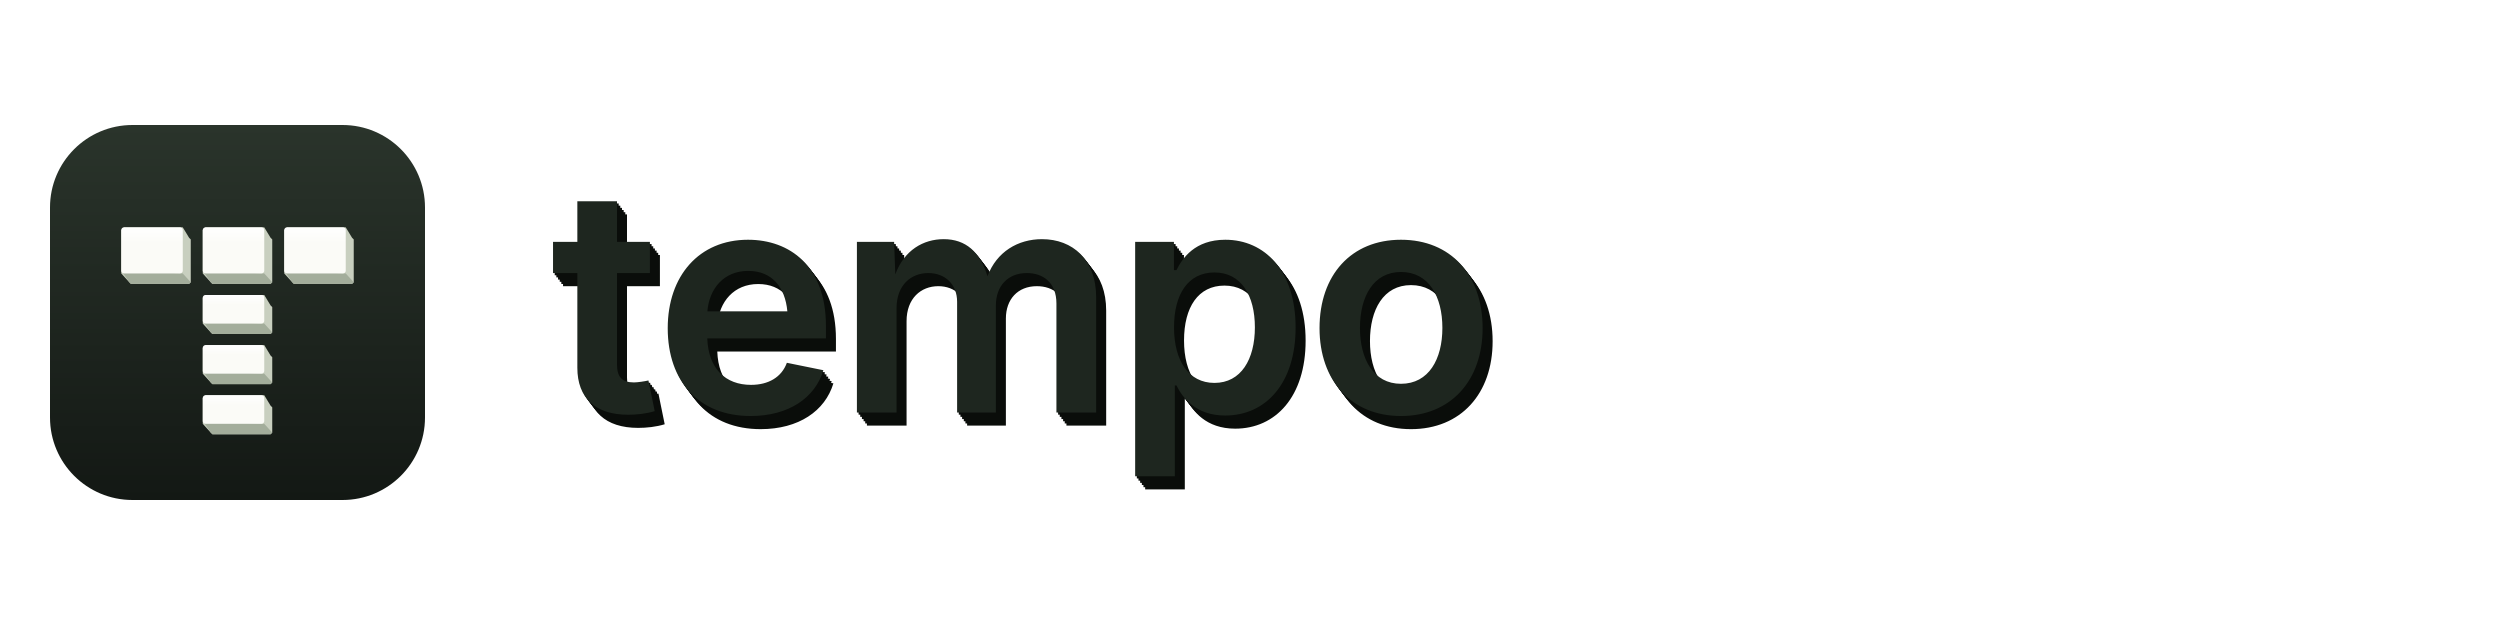
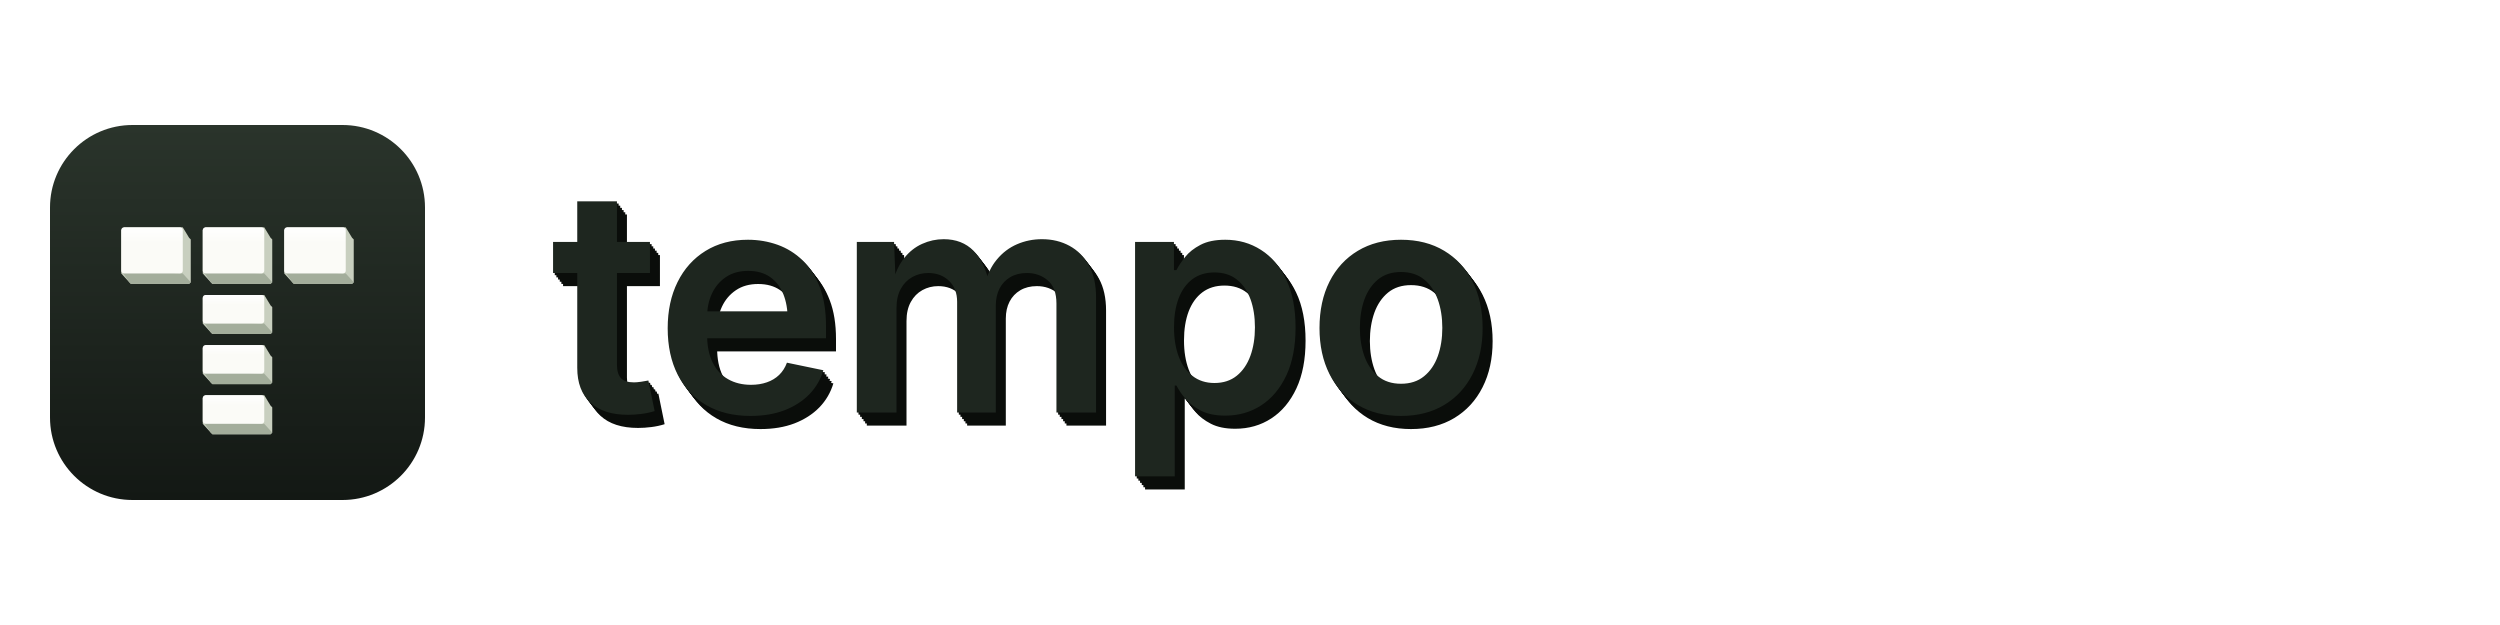
<svg xmlns="http://www.w3.org/2000/svg" viewBox="0 0 400 100">
  <defs>
    <linearGradient id="tfield" x1="0" y1="0" x2="0" y2="1">
      <stop offset="0" stop-color="#2a342b" />
      <stop offset="1" stop-color="#131814" />
    </linearGradient>
    <linearGradient id="tface" x1="0" y1="0" x2="0" y2="1">
      <stop offset="0" stop-color="#ffffff" />
      <stop offset=".35" stop-color="#fbfbf7" />
      <stop offset="1" stop-color="#fbfbf7" />
    </linearGradient>
+     <path id="tempo-word" d="M15.99 -27.29V-22.32H0.49V-27.29ZM4.36 -33.79H10.71V-7.69Q10.71 -6.21 11.34 -5.51Q11.98 -4.82 13.44 -4.82Q13.86 -4.82 14.58 -4.92Q15.3 -5.03 15.74 -5.12L16.74 -0.23Q15.69 0.1 14.6 0.23Q13.51 0.37 12.49 0.37Q8.57 0.37 6.47 -1.58Q4.36 -3.53 4.36 -7.14ZM32.08 0.55Q27.98 0.55 25 -1.18Q22.03 -2.9 20.43 -6.05Q18.83 -9.2 18.83 -13.48Q18.83 -17.69 20.41 -20.87Q21.99 -24.06 24.88 -25.85Q27.77 -27.64 31.67 -27.64Q34.17 -27.64 36.43 -26.83Q38.68 -26.02 40.42 -24.34Q42.17 -22.66 43.16 -20.06Q44.16 -17.46 44.16 -13.86V-11.88H21.83V-16.19H41L38.03 -14.91Q38.03 -17.22 37.32 -18.97Q36.6 -20.71 35.2 -21.69Q33.79 -22.66 31.7 -22.66Q29.61 -22.66 28.15 -21.67Q26.68 -20.68 25.91 -19.03Q25.14 -17.38 25.14 -15.36V-12.38Q25.14 -9.79 26.02 -8.01Q26.9 -6.23 28.49 -5.33Q30.07 -4.43 32.17 -4.43Q33.56 -4.43 34.7 -4.83Q35.84 -5.22 36.66 -6.01Q37.48 -6.8 37.91 -7.97L43.74 -6.76Q43.09 -4.57 41.5 -2.92Q39.9 -1.28 37.52 -0.36Q35.14 0.55 32.08 0.55ZM49.09 0V-27.29H55.05L55.3 -20.73H54.83Q55.43 -23.16 56.66 -24.7Q57.89 -26.24 59.54 -26.98Q61.19 -27.73 62.99 -27.73Q65.94 -27.73 67.77 -25.87Q69.59 -24.02 70.33 -20.42H69.57Q70.14 -22.86 71.5 -24.48Q72.85 -26.11 74.72 -26.92Q76.59 -27.73 78.71 -27.73Q81.17 -27.73 83.13 -26.66Q85.09 -25.59 86.23 -23.52Q87.37 -21.45 87.37 -18.41V0H81.03V-17.43Q81.03 -19.97 79.64 -21.14Q78.25 -22.32 76.3 -22.32Q74.77 -22.32 73.65 -21.66Q72.53 -21 71.93 -19.84Q71.33 -18.68 71.33 -17.14V0H65.14V-17.71Q65.14 -19.81 63.85 -21.06Q62.55 -22.32 60.52 -22.32Q59.14 -22.32 57.98 -21.68Q56.81 -21.03 56.13 -19.79Q55.44 -18.55 55.44 -16.73V0ZM93.61 10.21V-27.29H99.83V-22.78H100.23Q100.72 -23.75 101.62 -24.88Q102.52 -26.01 104.07 -26.82Q105.62 -27.64 108.05 -27.64Q111.22 -27.64 113.75 -26.02Q116.29 -24.41 117.79 -21.28Q119.29 -18.14 119.29 -13.59Q119.29 -9.11 117.83 -5.97Q116.36 -2.82 113.82 -1.16Q111.28 0.5 108.03 0.5Q105.69 0.5 104.14 -0.3Q102.58 -1.1 101.65 -2.22Q100.73 -3.33 100.23 -4.32H99.96V10.21ZM106.31 -4.72Q108.44 -4.72 109.88 -5.88Q111.32 -7.04 112.06 -9.06Q112.79 -11.07 112.79 -13.62Q112.79 -16.17 112.07 -18.15Q111.34 -20.13 109.9 -21.27Q108.46 -22.41 106.31 -22.41Q104.22 -22.41 102.77 -21.32Q101.33 -20.23 100.58 -18.26Q99.84 -16.29 99.84 -13.62Q99.84 -10.97 100.59 -8.97Q101.34 -6.97 102.8 -5.85Q104.25 -4.72 106.31 -4.72ZM136.16 0.55Q132.19 0.55 129.25 -1.21Q126.32 -2.97 124.72 -6.14Q123.12 -9.31 123.12 -13.51Q123.12 -17.76 124.72 -20.94Q126.32 -24.11 129.25 -25.87Q132.19 -27.64 136.16 -27.64Q140.15 -27.64 143.08 -25.87Q146.01 -24.11 147.61 -20.94Q149.22 -17.76 149.22 -13.51Q149.22 -9.31 147.61 -6.14Q146.01 -2.97 143.08 -1.21Q140.15 0.55 136.16 0.55ZM136.16 -4.6Q138.38 -4.6 139.85 -5.8Q141.32 -6.99 142.05 -9.02Q142.77 -11.05 142.77 -13.53Q142.77 -16.04 142.05 -18.07Q141.32 -20.09 139.85 -21.29Q138.38 -22.48 136.16 -22.48Q133.95 -22.48 132.49 -21.29Q131.03 -20.09 130.3 -18.07Q129.58 -16.05 129.58 -13.53Q129.58 -11.05 130.3 -9.02Q131.03 -6.99 132.49 -5.8Q133.95 -4.6 136.16 -4.6Z" />
  </defs>
  <svg x="8" y="20" width="60" height="60" viewBox="0 0 100 100">
    <rect width="100" height="100" rx="22" fill="url(#tfield)" />
    <g transform="translate(9,9) scale(0.82)">
      <g transform="translate(-1.3,-1.7)">
        <polygon points="14.40,24 33.50,24 35.56,27.40 36.10,27.94 36.10,41.86 35.56,42.40 16.64,42.40 16.10,41.86 13.50,39 13.50,24.90" fill="#c8cfbf" />
        <polygon points="13.50,38.10 33.50,39 36.10,41.86 35.56,42.40 16.64,42.40 16.10,41.86" fill="#a3ad9b" />
        <polygon points="40.90,24 60,24 62.06,27.40 62.60,27.94 62.60,41.86 62.06,42.40 43.14,42.40 42.60,41.86 40,39 40,24.90" fill="#c8cfbf" />
        <polygon points="40,38.10 60,39 62.60,41.86 62.06,42.40 43.14,42.40 42.60,41.86" fill="#a3ad9b" />
        <polygon points="67.40,24 86.50,24 88.56,27.40 89.10,27.94 89.10,41.86 88.56,42.40 69.64,42.40 69.10,41.86 66.50,39 66.50,24.90" fill="#c8cfbf" />
        <polygon points="66.50,38.10 86.50,39 89.10,41.86 88.56,42.40 69.64,42.40 69.10,41.86" fill="#a3ad9b" />
        <polygon points="40.90,46 60,46 62.06,49.40 62.60,49.94 62.60,58.16 62.06,58.70 43.14,58.70 42.60,58.16 40,55.30 40,46.90" fill="#c8cfbf" />
        <polygon points="40,54.40 60,55.30 62.60,58.16 62.06,58.70 43.14,58.70 42.60,58.16" fill="#a3ad9b" />
        <polygon points="40.90,62.30 60,62.30 62.06,65.70 62.60,66.24 62.60,74.46 62.06,75 43.14,75 42.60,74.46 40,71.60 40,63.20" fill="#c8cfbf" />
        <polygon points="40,70.70 60,71.60 62.60,74.46 62.06,75 43.14,75 42.60,74.46" fill="#a3ad9b" />
        <polygon points="40.90,78.60 60,78.60 62.06,82 62.60,82.54 62.60,90.76 62.06,91.30 43.14,91.30 42.60,90.76 40,87.90 40,79.50" fill="#c8cfbf" />
        <polygon points="40,87 60,87.90 62.60,90.76 62.06,91.30 43.14,91.30 42.60,90.76" fill="#a3ad9b" />
        <rect x="13.5" y="24" width="20" height="15" rx="0.9" fill="url(#tface)" />
        <rect x="40" y="24" width="20" height="15" rx="0.9" fill="url(#tface)" />
        <rect x="66.5" y="24" width="20" height="15" rx="0.9" fill="url(#tface)" />
        <rect x="40" y="46" width="20" height="9.3" rx="0.9" fill="url(#tface)" />
        <rect x="40" y="62.3" width="20" height="9.3" rx="0.9" fill="url(#tface)" />
        <rect x="40" y="78.6" width="20" height="9.3" rx="0.9" fill="url(#tface)" />
      </g>
    </g>
  </svg>
  <g fill="#0a0d0a">
-     <text x="89.60" y="68.10" font-family="Inter, -apple-system, sans-serif" font-weight="600" font-size="50" letter-spacing="-0.5">tempo</text>
-     <text x="89.33" y="67.75" font-family="Inter, -apple-system, sans-serif" font-weight="600" font-size="50" letter-spacing="-0.5">tempo</text>
-     <text x="89.07" y="67.40" font-family="Inter, -apple-system, sans-serif" font-weight="600" font-size="50" letter-spacing="-0.5">tempo</text>
-     <text x="88.80" y="67.05" font-family="Inter, -apple-system, sans-serif" font-weight="600" font-size="50" letter-spacing="-0.5">tempo</text>
-     <text x="88.53" y="66.70" font-family="Inter, -apple-system, sans-serif" font-weight="600" font-size="50" letter-spacing="-0.5">tempo</text>
-     <text x="88.27" y="66.35" font-family="Inter, -apple-system, sans-serif" font-weight="600" font-size="50" letter-spacing="-0.5">tempo</text>
+     <use href="#tempo-word" x="89.60" y="68.10" />
+     <use href="#tempo-word" x="89.33" y="67.75" />
+     <use href="#tempo-word" x="89.07" y="67.40" />
+     <use href="#tempo-word" x="88.80" y="67.05" />
+     <use href="#tempo-word" x="88.53" y="66.70" />
+     <use href="#tempo-word" x="88.27" y="66.35" />
  </g>
-   <text x="88" y="66" font-family="Inter, -apple-system, sans-serif" font-weight="600" font-size="50" letter-spacing="-0.5" fill="#1e261f">tempo</text>
+   <use href="#tempo-word" x="88" y="66" fill="#1e261f" />
</svg>
